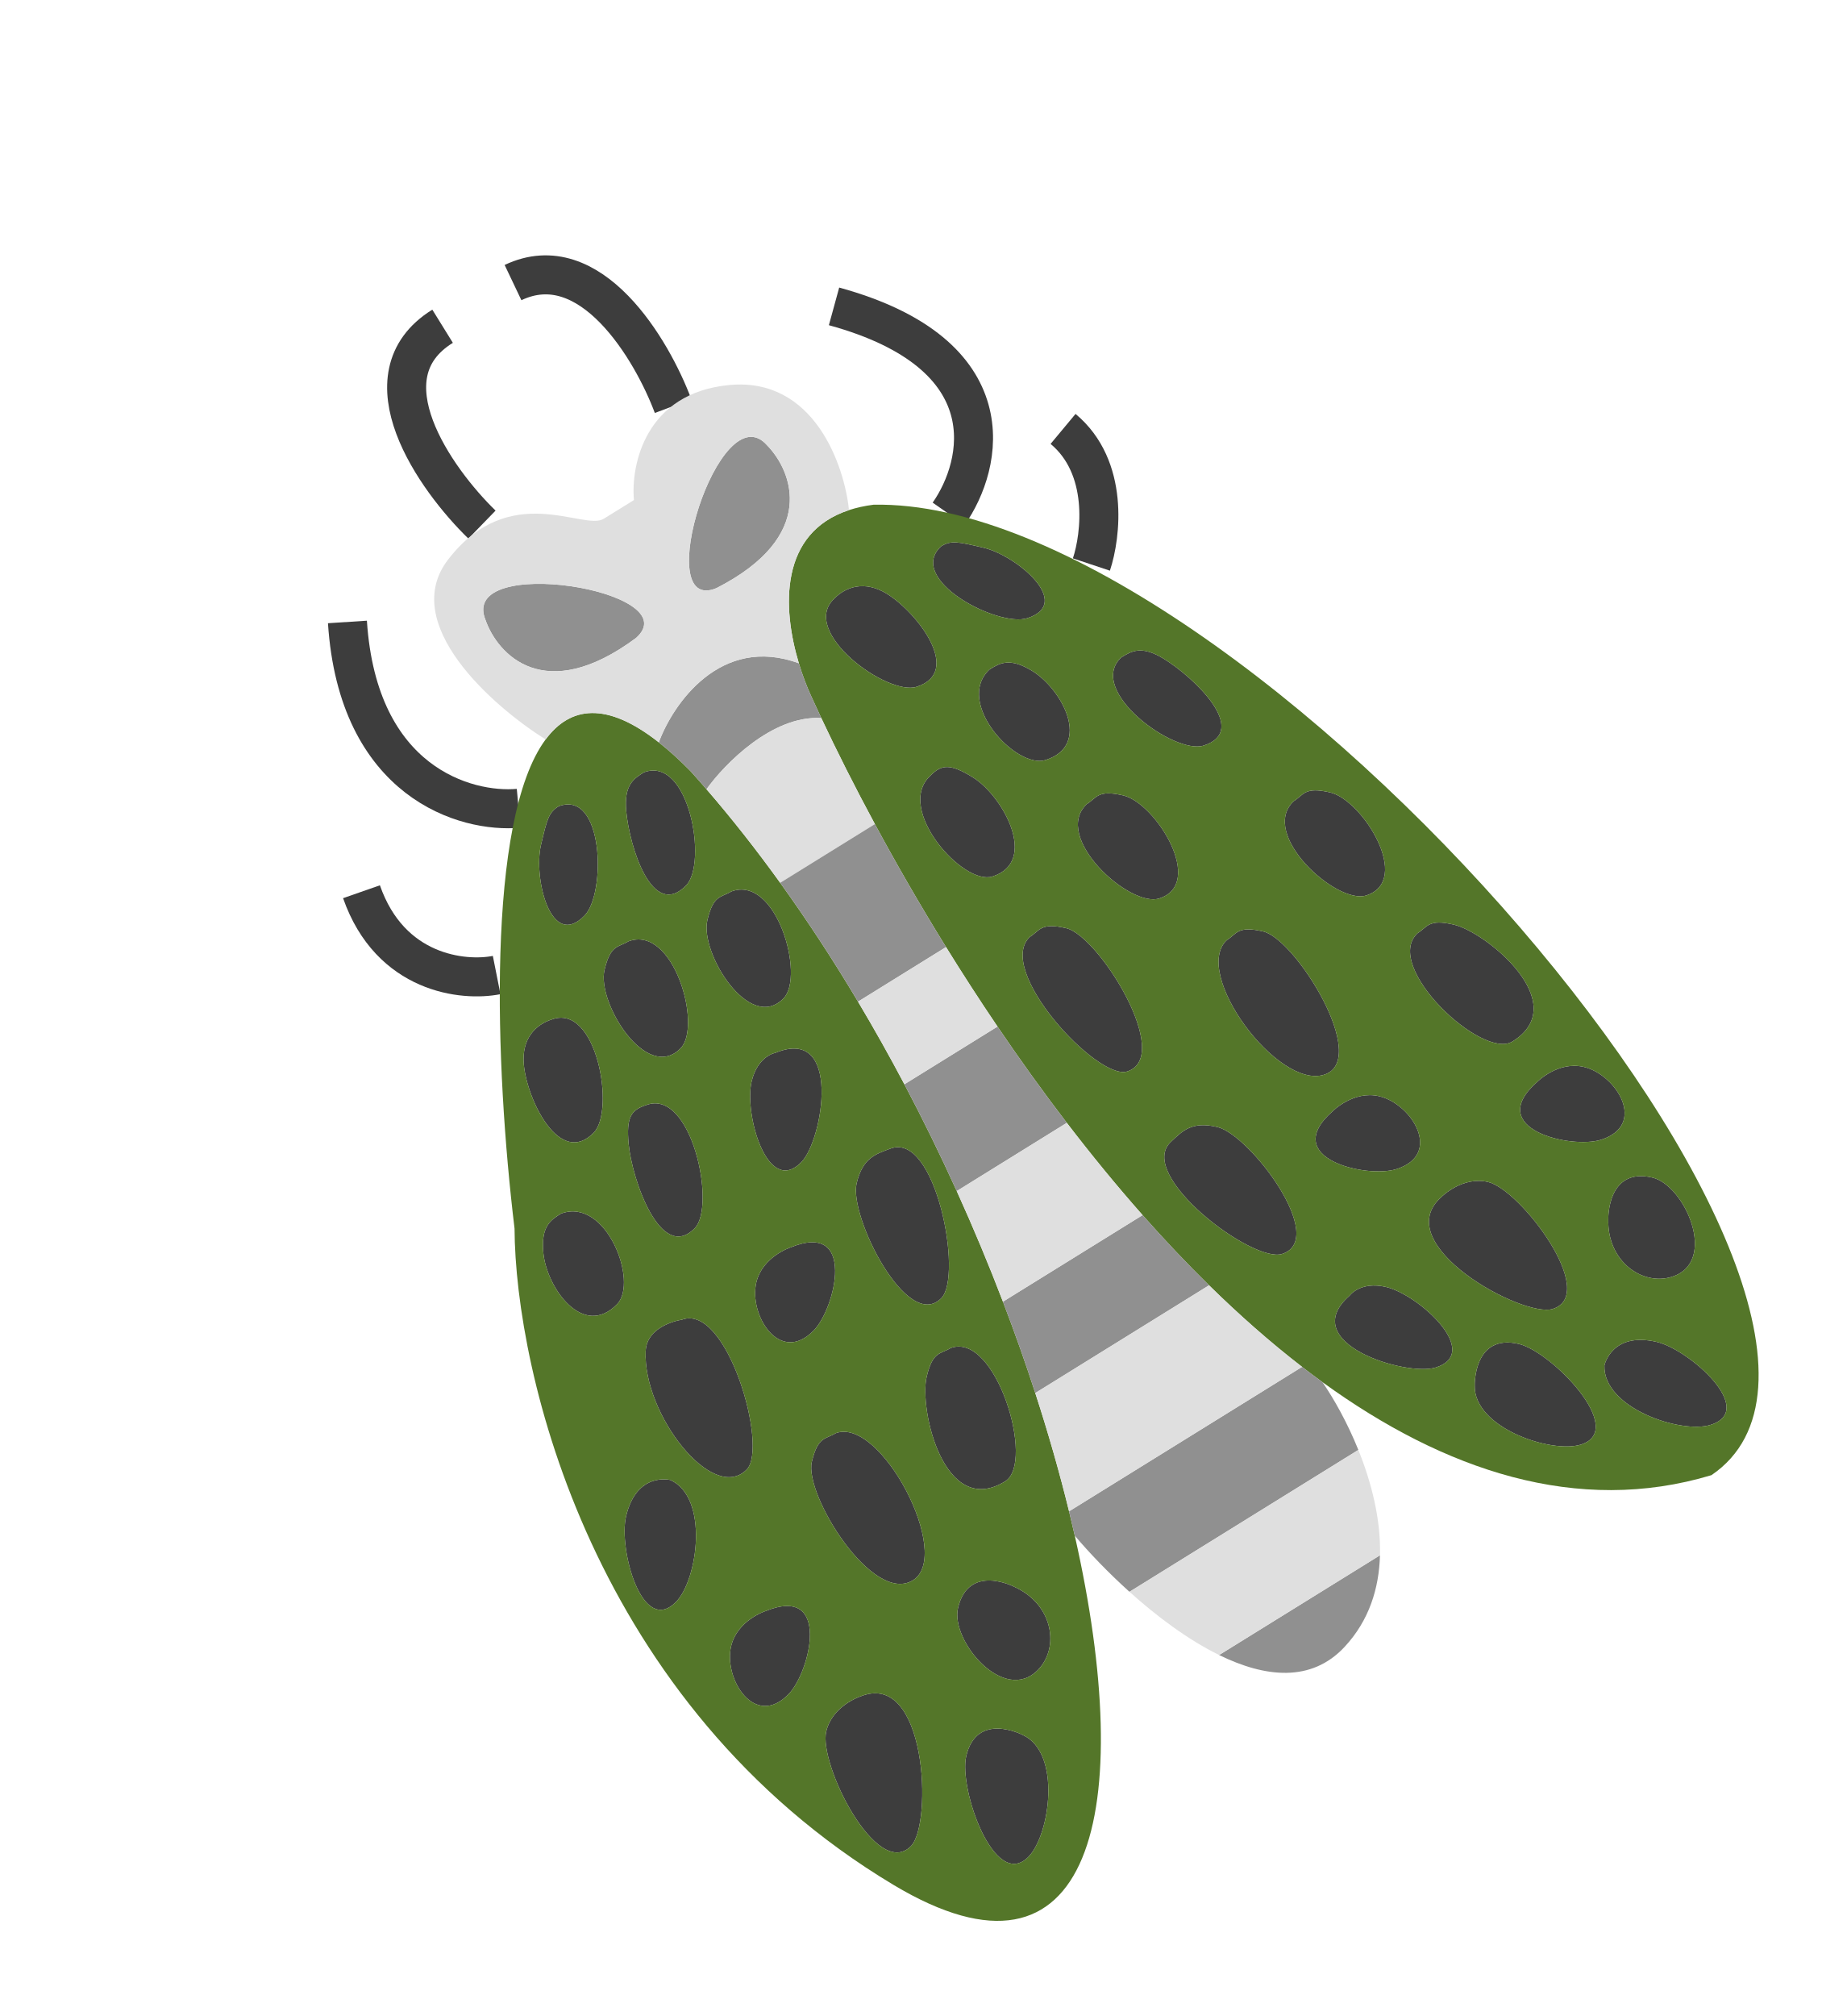
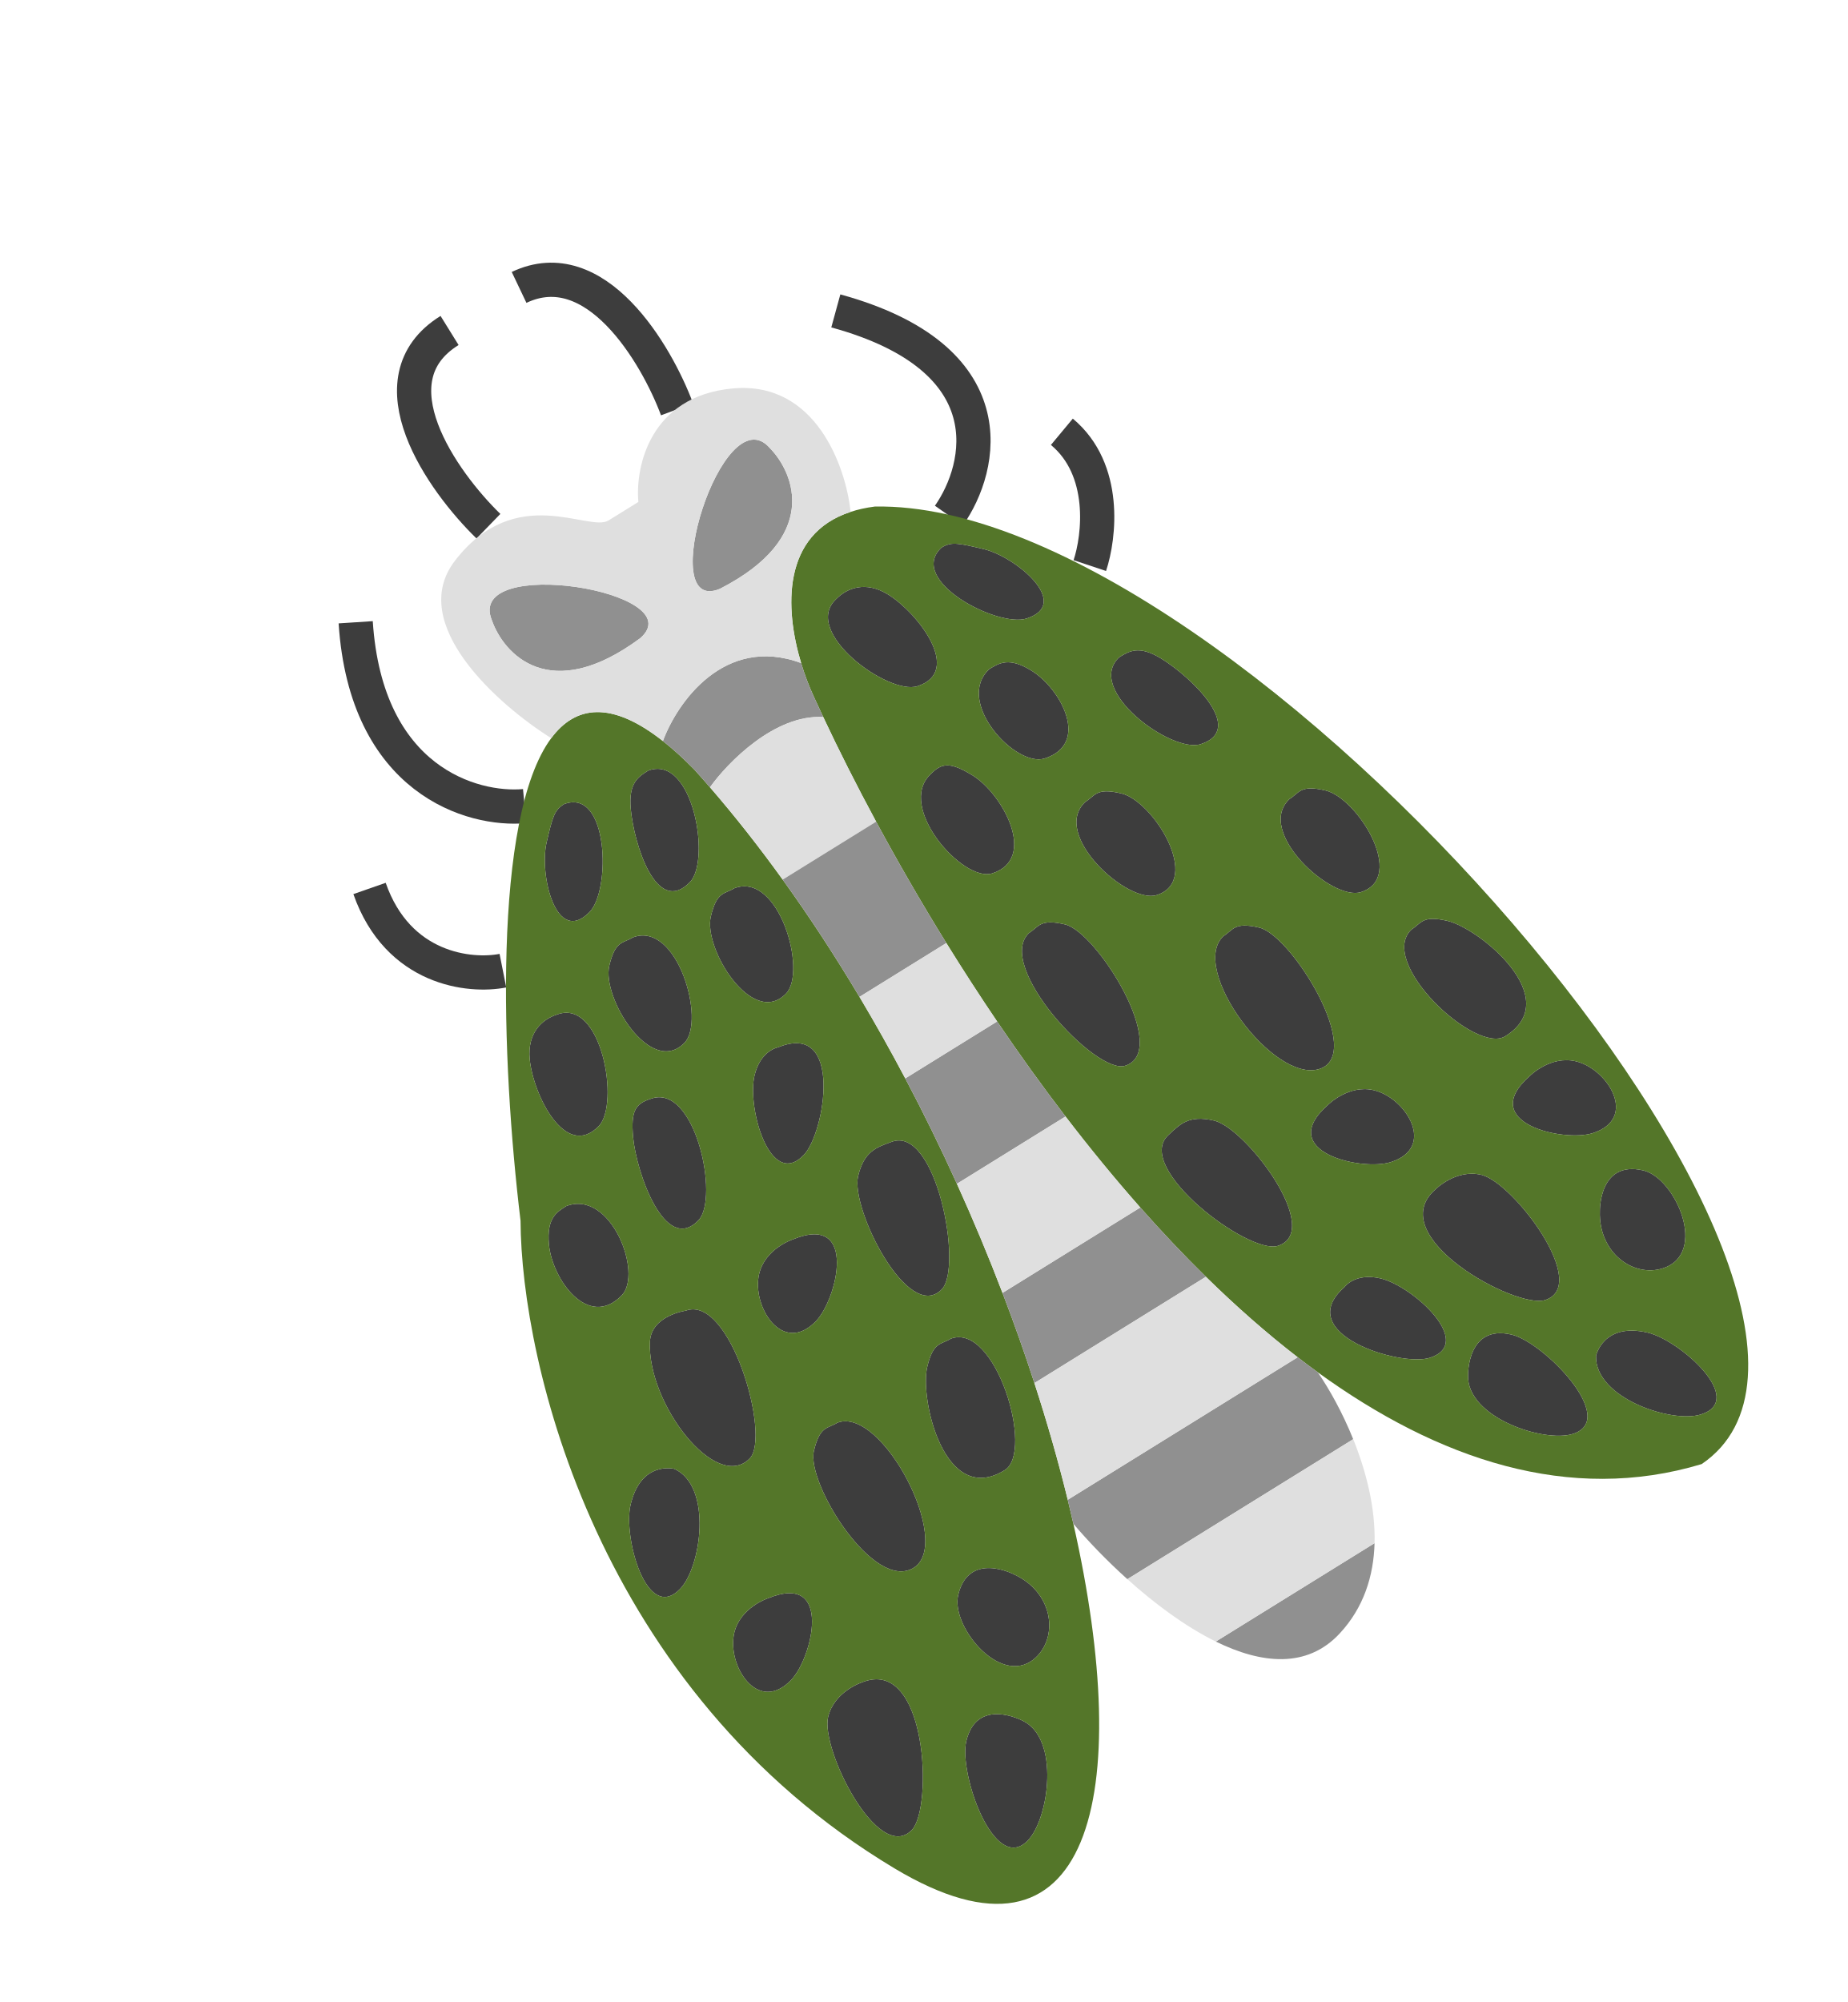
- <svg xmlns="http://www.w3.org/2000/svg" width="142" height="155" viewBox="0 0 142 155" fill="none">
-   <path d="M37.066 40.334C33.478 36.849 27.849 28.918 34.037 25.083" stroke="#3D3D3D" stroke-width="3" />
-   <path d="M51.764 31.226C50.141 26.879 45.406 18.894 39.453 21.727" stroke="#3D3D3D" stroke-width="3" />
-   <path d="M38.194 74.966C35.652 75.471 30.014 74.897 27.8 68.561" stroke="#3D3D3D" stroke-width="3" />
-   <path d="M39.88 62.145C35.828 62.515 27.522 60.169 26.719 47.819" stroke="#3D3D3D" stroke-width="3" />
-   <path d="M83.933 43.403C84.681 41.155 85.293 35.923 81.754 32.977" stroke="#3D3D3D" stroke-width="3" />
-   <path d="M72.955 39.505C75.606 35.721 77.554 27.233 64.141 23.556" stroke="#3D3D3D" stroke-width="3" />
-   <path d="M58.993 34.239C60.947 36.24 62.902 41.237 55.093 45.221C49.973 47.323 55.343 30.078 58.993 34.239Z" fill="#909090" />
-   <path d="M79.377 51.582C77.644 50.514 76.871 50.993 76.098 51.473C73.387 54.009 78.144 59.16 80.412 58.434C83.985 57.29 81.701 53.014 79.377 51.582Z" fill="#3D3D3D" />
-   <path d="M89.508 50.655C87.776 49.588 87.003 50.067 86.229 50.546C83.519 53.083 90.302 58.049 92.57 57.322C96.143 56.178 91.832 52.087 89.508 50.655Z" fill="#3D3D3D" />
-   <path d="M75.65 42.115C73.669 41.65 73.145 41.527 72.371 42.006C69.661 44.542 76.738 48.255 79.006 47.529C82.579 46.385 78.156 42.703 75.65 42.115Z" fill="#3D3D3D" />
-   <path d="M102.299 60.928C100.318 60.463 100.272 61.113 99.499 61.593C96.789 64.129 102.798 69.574 105.066 68.848C108.64 67.704 104.804 61.516 102.299 60.928Z" fill="#3D3D3D" />
-   <path d="M86.382 61.157C84.401 60.692 84.356 61.343 83.582 61.822C80.872 64.358 86.881 69.804 89.15 69.077C92.723 67.933 88.888 61.746 86.382 61.157Z" fill="#3D3D3D" />
-   <path d="M82.003 71.365C80.022 70.9 79.977 71.551 79.203 72.03C76.493 74.567 84.42 83.106 86.688 82.379C90.262 81.235 84.509 71.954 82.003 71.365Z" fill="#3D3D3D" />
-   <path d="M97.146 71.615C95.165 71.15 95.12 71.801 94.347 72.28C91.636 74.816 98.258 83.773 101.831 82.629C105.405 81.485 99.652 72.204 97.146 71.615Z" fill="#3D3D3D" />
-   <path d="M111.81 71.092C109.829 70.627 109.784 71.277 109.01 71.756C106.3 74.293 113.989 81.517 116.31 80.079C121.014 77.163 114.316 71.68 111.81 71.092Z" fill="#3D3D3D" />
-   <path d="M93.617 86.65C91.636 86.185 90.945 86.951 90.044 87.794C87.334 90.33 96.328 97.137 98.596 96.411C102.17 95.267 96.123 87.238 93.617 86.65Z" fill="#3D3D3D" />
-   <path d="M114.436 90.876C112.455 90.411 110.863 92.02 110.863 92.02C106.702 95.669 117.147 101.363 119.416 100.637C122.989 99.493 116.942 91.464 114.436 90.876Z" fill="#3D3D3D" />
-   <path d="M106.593 98.949C104.612 98.484 103.793 99.613 103.793 99.613C99.632 103.263 108.16 105.863 110.428 105.136C114.001 103.992 109.099 99.537 106.593 98.949Z" fill="#3D3D3D" />
-   <path d="M106.069 84.285C104.088 83.82 102.496 85.429 102.496 85.429C98.335 89.079 105.13 90.611 107.399 89.885C110.972 88.74 108.575 84.873 106.069 84.285Z" fill="#3D3D3D" />
-   <path d="M121.8 82.029C119.819 81.564 118.227 83.173 118.227 83.173C114.066 86.823 120.861 88.355 123.13 87.629C126.703 86.485 124.306 82.617 121.8 82.029Z" fill="#3D3D3D" />
-   <path d="M127.074 90.537C123.601 89.722 123.686 93.708 123.686 93.708C123.577 96.987 126.32 98.889 128.588 98.163C132.162 97.019 129.579 91.126 127.074 90.537Z" fill="#3D3D3D" />
-   <path d="M116.801 103.328C113.328 102.512 113.413 106.498 113.413 106.498C113.304 109.777 119.326 111.789 121.595 111.062C125.168 109.918 119.307 103.916 116.801 103.328Z" fill="#3D3D3D" />
-   <path d="M127.412 103.175C123.939 102.359 123.386 104.983 123.386 104.983C123.277 108.262 129.299 110.273 131.567 109.547C135.141 108.403 129.918 103.763 127.412 103.175Z" fill="#3D3D3D" />
-   <path d="M41.782 96.294C41.596 94.268 42.37 93.789 43.143 93.309C46.621 92.01 49.117 98.562 47.458 100.27C44.843 102.961 42.03 99.013 41.782 96.294Z" fill="#3D3D3D" />
-   <path d="M48.16 62.365C47.974 60.339 48.748 59.859 49.521 59.38C52.999 58.081 54.428 66.365 52.768 68.073C50.154 70.764 48.408 65.084 48.16 62.365Z" fill="#3D3D3D" />
-   <path d="M41.602 64.975C42.067 62.995 42.19 62.47 42.964 61.99C46.441 60.692 46.617 68.681 44.958 70.39C42.343 73.081 41.014 67.481 41.602 64.975Z" fill="#3D3D3D" />
-   <path d="M54.399 70.753C54.864 68.772 55.467 69.021 56.24 68.541C59.718 67.243 61.92 75.047 60.261 76.756C57.646 79.447 53.811 73.259 54.399 70.753Z" fill="#3D3D3D" />
-   <path d="M46.487 74.586C46.952 72.605 47.555 72.854 48.328 72.375C51.806 71.076 54.008 78.88 52.349 80.589C49.734 83.28 45.899 77.092 46.487 74.586Z" fill="#3D3D3D" />
-   <path d="M49.655 103.878C49.752 101.846 52.441 101.464 52.441 101.464C55.918 100.166 59.093 111.266 57.434 112.975C54.819 115.666 49.423 108.687 49.655 103.878Z" fill="#3D3D3D" />
-   <path d="M62.431 112.402C62.896 110.421 63.499 110.669 64.272 110.19C67.75 108.891 73.304 119.58 70.21 121.498C67.116 123.416 61.843 114.907 62.431 112.402Z" fill="#3D3D3D" />
-   <path d="M71.264 105.857C71.729 103.876 72.331 104.125 73.105 103.645C76.582 102.347 79.631 112.448 77.311 113.886C72.606 116.802 70.676 108.363 71.264 105.857Z" fill="#3D3D3D" />
-   <path d="M65.875 90.997C66.34 89.016 67.334 88.737 68.49 88.306C71.967 87.007 74.061 98.091 72.401 99.799C69.787 102.49 65.287 93.502 65.875 90.997Z" fill="#3D3D3D" />
-   <path d="M63.539 133.127C64.004 131.146 66.154 130.436 66.154 130.436C71.274 128.333 71.725 140.221 70.065 141.929C67.451 144.62 62.951 135.632 63.539 133.127Z" fill="#3D3D3D" />
-   <path d="M57.802 83.153C58.267 81.172 59.643 80.942 59.643 80.942C64.763 78.839 63.297 87.633 61.637 89.341C59.023 92.032 57.214 85.659 57.802 83.153Z" fill="#3D3D3D" />
-   <path d="M58.163 98.605C58.628 96.624 60.777 95.914 60.777 95.914C65.898 93.811 64.246 100.579 62.586 102.287C59.972 104.978 57.575 101.111 58.163 98.605Z" fill="#3D3D3D" />
-   <path d="M56.226 126.57C56.691 124.589 58.84 123.879 58.84 123.879C63.961 121.776 62.309 128.544 60.649 130.252C58.035 132.943 55.638 129.076 56.226 126.57Z" fill="#3D3D3D" />
-   <path d="M73.674 123.633C74.489 120.16 78.021 122.01 78.021 122.01C81.006 123.372 81.49 126.675 79.83 128.383C77.215 131.074 73.086 126.139 73.674 123.633Z" fill="#3D3D3D" />
-   <path d="M74.307 135.018C75.122 131.545 78.654 133.394 78.654 133.394C81.639 134.756 80.761 141.044 79.101 142.752C76.487 145.443 73.719 137.523 74.307 135.018Z" fill="#3D3D3D" />
-   <path d="M48.145 116.591C48.96 113.118 51.555 113.79 51.555 113.79C54.54 115.151 53.662 121.439 52.002 123.148C49.388 125.839 47.556 119.097 48.145 116.591Z" fill="#3D3D3D" />
-   <path d="M71.533 59.655C72.405 58.758 73.08 58.696 74.812 59.764C77.136 61.196 79.9 66.245 76.327 67.389C74.059 68.116 68.823 62.191 71.533 59.655Z" fill="#3D3D3D" />
-   <path d="M64.157 46.026C65.029 45.129 66.478 44.588 68.21 45.656C70.534 47.088 74.071 51.658 70.498 52.802C68.23 53.529 61.447 48.563 64.157 46.026Z" fill="#3D3D3D" />
-   <path d="M42.42 78.386C41.229 78.768 40.099 79.824 40.285 81.851C40.533 84.569 43.052 89.771 45.667 87.08C47.326 85.371 45.897 77.088 42.42 78.386Z" fill="#3D3D3D" />
-   <path d="M49.706 84.96C48.514 85.341 48.159 85.918 48.344 87.945C48.593 90.663 50.817 97.118 53.432 94.427C55.092 92.718 53.183 83.661 49.706 84.96Z" fill="#3D3D3D" />
-   <path d="M37.336 47.662C38.258 50.302 41.864 54.276 48.905 49.056C53.067 45.406 35.233 42.542 37.336 47.662Z" fill="#909090" />
-   <path fill-rule="evenodd" clip-rule="evenodd" d="M39.57 94.453C39.625 105.482 45.529 131.014 68.704 144.914C84.032 154.108 87.433 139.22 82.655 118.07C82.515 117.452 82.368 116.828 82.215 116.199C81.496 113.259 80.627 110.212 79.617 107.103C78.865 104.79 78.035 102.443 77.13 100.08C76.05 97.257 74.863 94.411 73.577 91.576C72.327 88.82 70.983 86.073 69.552 83.365C68.416 81.218 67.226 79.095 65.984 77.012C64.105 73.859 62.106 70.797 59.999 67.874C58.188 65.362 56.297 62.953 54.332 60.681C53.928 60.213 53.521 59.752 53.111 59.296C52.25 58.42 51.435 57.684 50.665 57.077C46.653 53.917 43.857 54.295 41.961 56.853C37.375 63.042 38.066 81.996 39.57 94.453ZM40.285 81.851C40.099 79.824 41.229 78.768 42.42 78.386C45.897 77.088 47.326 85.371 45.667 87.08C43.052 89.771 40.533 84.569 40.285 81.851ZM48.344 87.945C48.159 85.918 48.514 85.341 49.706 84.96C53.183 83.661 55.092 92.718 53.432 94.427C50.817 97.118 48.593 90.663 48.344 87.945ZM41.782 96.294C41.596 94.268 42.37 93.789 43.143 93.309C46.621 92.01 49.117 98.562 47.458 100.27C44.843 102.961 42.03 99.013 41.782 96.294ZM48.16 62.365C47.974 60.339 48.748 59.859 49.521 59.38C52.999 58.081 54.428 66.365 52.768 68.073C50.154 70.764 48.408 65.084 48.16 62.365ZM41.602 64.975C42.067 62.995 42.19 62.47 42.964 61.99C46.441 60.692 46.617 68.681 44.958 70.39C42.343 73.081 41.014 67.481 41.602 64.975ZM54.399 70.753C54.864 68.772 55.467 69.021 56.24 68.541C59.718 67.243 61.92 75.047 60.261 76.756C57.646 79.447 53.811 73.259 54.399 70.753ZM46.487 74.586C46.952 72.605 47.555 72.854 48.328 72.375C51.806 71.076 54.008 78.88 52.349 80.589C49.734 83.28 45.899 77.092 46.487 74.586ZM49.655 103.878C49.752 101.846 52.441 101.464 52.441 101.464C55.918 100.166 59.093 111.266 57.434 112.975C54.819 115.666 49.423 108.687 49.655 103.878ZM62.431 112.402C62.896 110.421 63.499 110.669 64.272 110.19C67.75 108.891 73.304 119.58 70.21 121.498C67.116 123.416 61.843 114.907 62.431 112.402ZM71.264 105.857C71.729 103.876 72.331 104.125 73.105 103.645C76.582 102.347 79.631 112.448 77.311 113.886C72.606 116.802 70.676 108.363 71.264 105.857ZM65.875 90.997C66.34 89.016 67.334 88.737 68.49 88.306C71.967 87.007 74.061 98.091 72.401 99.799C69.787 102.49 65.287 93.502 65.875 90.997ZM63.539 133.127C64.004 131.146 66.154 130.436 66.154 130.436C71.274 128.333 71.725 140.221 70.065 141.929C67.451 144.62 62.951 135.632 63.539 133.127ZM57.802 83.153C58.267 81.172 59.643 80.942 59.643 80.942C64.763 78.839 63.297 87.633 61.637 89.341C59.023 92.032 57.214 85.659 57.802 83.153ZM58.163 98.605C58.628 96.624 60.777 95.914 60.777 95.914C65.898 93.811 64.246 100.579 62.586 102.287C59.972 104.978 57.575 101.111 58.163 98.605ZM56.226 126.57C56.691 124.589 58.84 123.879 58.84 123.879C63.961 121.776 62.309 128.544 60.649 130.252C58.035 132.943 55.638 129.076 56.226 126.57ZM73.674 123.633C74.489 120.16 78.021 122.01 78.021 122.01C81.006 123.372 81.49 126.675 79.83 128.383C77.215 131.074 73.086 126.139 73.674 123.633ZM74.307 135.018C75.122 131.545 78.654 133.394 78.654 133.394C81.639 134.756 80.761 141.044 79.101 142.752C76.487 145.443 73.719 137.523 74.307 135.018ZM48.145 116.591C48.96 113.118 51.555 113.79 51.555 113.79C54.54 115.151 53.662 121.439 52.002 123.148C49.388 125.839 47.556 119.097 48.145 116.591Z" fill="#547629" />
-   <path fill-rule="evenodd" clip-rule="evenodd" d="M131.619 113.417C149.703 101.138 95.729 38.237 67.176 38.805C66.482 38.894 65.856 39.035 65.291 39.219C59.934 40.972 60.149 46.726 61.436 50.998C61.719 51.938 62.054 52.806 62.393 53.544C62.64 54.087 62.896 54.642 63.162 55.208C64.354 57.744 65.734 60.488 67.283 63.36C68.924 66.402 70.756 69.587 72.754 72.815C74.01 74.843 75.331 76.888 76.713 78.927C78.402 81.42 80.182 83.902 82.042 86.329C83.908 88.764 85.854 91.144 87.87 93.424C89.528 95.298 91.234 97.106 92.981 98.82C95.297 101.093 97.686 103.203 100.135 105.092C100.655 105.493 101.177 105.884 101.702 106.265C111.099 113.076 121.316 116.521 131.619 113.417ZM68.21 45.656C66.478 44.588 65.029 45.129 64.157 46.026C61.447 48.563 68.23 53.529 70.498 52.802C74.071 51.658 70.534 47.088 68.21 45.656ZM74.812 59.764C73.08 58.696 72.405 58.758 71.533 59.655C68.823 62.191 74.059 68.116 76.327 67.389C79.9 66.245 77.136 61.196 74.812 59.764ZM79.377 51.582C77.644 50.514 76.871 50.993 76.098 51.473C73.387 54.009 78.144 59.16 80.412 58.434C83.985 57.29 81.701 53.014 79.377 51.582ZM89.508 50.655C87.776 49.588 87.003 50.067 86.229 50.546C83.519 53.083 90.302 58.049 92.57 57.322C96.143 56.178 91.832 52.087 89.508 50.655ZM75.65 42.115C73.669 41.65 73.145 41.527 72.371 42.006C69.661 44.542 76.738 48.255 79.006 47.529C82.579 46.385 78.156 42.703 75.65 42.115ZM102.299 60.928C100.318 60.463 100.272 61.113 99.499 61.593C96.789 64.129 102.798 69.574 105.066 68.848C108.64 67.704 104.804 61.516 102.299 60.928ZM86.382 61.157C84.401 60.692 84.356 61.343 83.582 61.822C80.872 64.358 86.881 69.804 89.15 69.077C92.723 67.933 88.888 61.746 86.382 61.157ZM82.003 71.365C80.022 70.9 79.977 71.551 79.203 72.03C76.493 74.567 84.42 83.106 86.688 82.379C90.262 81.235 84.509 71.954 82.003 71.365ZM97.146 71.615C95.165 71.15 95.12 71.801 94.347 72.28C91.636 74.816 98.258 83.773 101.831 82.629C105.405 81.485 99.652 72.204 97.146 71.615ZM111.81 71.092C109.829 70.627 109.784 71.277 109.01 71.756C106.3 74.293 113.989 81.517 116.31 80.079C121.014 77.163 114.316 71.68 111.81 71.092ZM93.617 86.65C91.636 86.185 90.945 86.951 90.044 87.794C87.334 90.33 96.328 97.137 98.596 96.411C102.17 95.267 96.123 87.238 93.617 86.65ZM114.436 90.876C112.455 90.411 110.863 92.02 110.863 92.02C106.702 95.669 117.147 101.363 119.416 100.637C122.989 99.493 116.942 91.464 114.436 90.876ZM106.593 98.949C104.612 98.484 103.793 99.613 103.793 99.613C99.632 103.263 108.16 105.863 110.428 105.136C114.001 103.992 109.099 99.537 106.593 98.949ZM106.069 84.285C104.088 83.82 102.496 85.429 102.496 85.429C98.335 89.079 105.13 90.611 107.399 89.885C110.972 88.74 108.575 84.873 106.069 84.285ZM121.8 82.029C119.819 81.564 118.227 83.173 118.227 83.173C114.066 86.823 120.861 88.355 123.13 87.629C126.703 86.485 124.306 82.617 121.8 82.029ZM127.074 90.537C123.601 89.722 123.686 93.708 123.686 93.708C123.577 96.987 126.32 98.889 128.588 98.163C132.162 97.019 129.579 91.126 127.074 90.537ZM116.801 103.328C113.328 102.512 113.413 106.498 113.413 106.498C113.304 109.777 119.326 111.789 121.595 111.062C125.168 109.918 119.307 103.916 116.801 103.328ZM127.412 103.175C123.939 102.359 123.386 104.983 123.386 104.983C123.277 108.262 129.299 110.273 131.567 109.547C135.141 108.403 129.918 103.763 127.412 103.175Z" fill="#547629" />
-   <path d="M50.665 57.077C51.435 57.684 52.25 58.42 53.111 59.296C53.521 59.752 53.928 60.213 54.332 60.681C55.703 58.76 59.389 54.977 63.162 55.208C62.896 54.642 62.64 54.087 62.393 53.544C62.054 52.806 61.719 51.938 61.436 50.998C55.423 48.785 51.75 54.129 50.665 57.077Z" fill="#909090" />
-   <path d="M63.162 55.208C59.389 54.977 55.703 58.76 54.332 60.681C56.297 62.953 58.188 65.362 59.999 67.874L67.283 63.36C65.734 60.488 64.354 57.744 63.162 55.208Z" fill="#DFDFDF" />
-   <path d="M67.283 63.36L59.999 67.874C62.106 70.797 64.105 73.859 65.984 77.012L72.754 72.815C70.756 69.587 68.924 66.402 67.283 63.36Z" fill="#909090" />
-   <path d="M76.713 78.927L69.552 83.365C70.983 86.073 72.327 88.82 73.577 91.576L82.042 86.329C80.182 83.902 78.402 81.42 76.713 78.927Z" fill="#909090" />
-   <path d="M87.87 93.424L77.13 100.08C78.035 102.443 78.865 104.79 79.617 107.103L92.981 98.82C91.234 97.106 89.528 95.298 87.87 93.424Z" fill="#909090" />
-   <path d="M82.215 116.199C82.368 116.828 82.515 117.452 82.655 118.07C83.758 119.373 85.212 120.902 86.861 122.385L104.463 111.476C103.62 109.387 102.591 107.559 101.702 106.265C101.177 105.884 100.655 105.493 100.135 105.092L82.215 116.199Z" fill="#909090" />
-   <path d="M93.755 127.246C97.3 128.985 100.849 129.367 103.403 126.622C105.291 124.594 106.055 122.126 106.126 119.579L93.755 127.246Z" fill="#909090" />
-   <path d="M72.754 72.815L65.984 77.012C67.226 79.095 68.416 81.218 69.552 83.365L76.713 78.927C75.331 76.888 74.01 74.843 72.754 72.815Z" fill="#DFDFDF" />
-   <path d="M82.042 86.329L73.577 91.576C74.863 94.411 76.05 97.257 77.13 100.08L87.87 93.424C85.854 91.144 83.908 88.764 82.042 86.329Z" fill="#DFDFDF" />
-   <path d="M92.981 98.82L79.617 107.103C80.627 110.212 81.496 113.259 82.215 116.199L100.135 105.092C97.686 103.203 95.297 101.093 92.981 98.82Z" fill="#DFDFDF" />
-   <path d="M104.463 111.476L86.861 122.385C88.949 124.262 91.351 126.067 93.755 127.246L106.126 119.579C106.203 116.817 105.465 113.962 104.463 111.476Z" fill="#DFDFDF" />
-   <path fill-rule="evenodd" clip-rule="evenodd" d="M50.665 57.077C51.75 54.129 55.423 48.785 61.436 50.998C60.149 46.726 59.934 40.972 65.291 39.219C64.935 35.766 62.601 29.006 56.118 29.6C49.634 30.194 48.506 35.745 48.753 38.446C48.495 38.606 47.671 39.118 46.433 39.885C44.886 40.844 39.21 36.867 34.461 43.023C30.661 47.947 37.878 54.295 41.961 56.853C43.857 54.295 46.653 53.917 50.665 57.077ZM37.336 47.662C38.258 50.302 41.864 54.276 48.905 49.056C53.067 45.406 35.233 42.542 37.336 47.662ZM58.993 34.239C60.947 36.24 62.902 41.237 55.093 45.221C49.973 47.323 55.343 30.078 58.993 34.239Z" fill="#DFDFDF" />
+ <svg xmlns="http://www.w3.org/2000/svg" width="108" height="117" viewBox="0 0 108 117" fill="none">
+   <path d="M28.549 30.752C25.858 28.138 21.637 22.19 26.277 19.314" stroke="#3D3D3D" stroke-width="2" />
+   <path d="M39.573 23.921C38.355 20.661 34.804 14.672 30.34 16.797" stroke="#3D3D3D" stroke-width="2" />
+   <path d="M29.394 56.727C27.488 57.105 23.26 56.675 21.599 51.923" stroke="#3D3D3D" stroke-width="2" />
+   <path d="M30.661 47.11C27.621 47.388 21.392 45.628 20.79 36.366" stroke="#3D3D3D" stroke-width="2" />
+   <path d="M63.699 33.053C64.26 31.367 64.719 27.443 62.065 25.234" stroke="#3D3D3D" stroke-width="2" />
+   <path d="M55.464 30.131C57.452 27.293 58.913 20.928 48.853 18.17" stroke="#3D3D3D" stroke-width="2" />
+   <path d="M44.992 26.18C46.458 27.68 47.924 31.428 42.067 34.416C38.227 35.993 42.255 23.059 44.992 26.18Z" fill="#909090" />
+   <path d="M60.28 39.187C58.981 38.386 58.401 38.746 57.821 39.105C55.788 41.007 59.355 44.871 61.057 44.326C63.736 43.468 62.023 40.261 60.28 39.187Z" fill="#3D3D3D" />
+   <path d="M67.879 38.492C66.58 37.691 66 38.051 65.419 38.41C63.387 40.312 68.474 44.037 70.175 43.492C72.855 42.634 69.622 39.566 67.879 38.492Z" fill="#3D3D3D" />
+   <path d="M57.485 32.087C56 31.738 55.606 31.645 55.026 32.005C52.993 33.907 58.301 36.692 60.002 36.147C62.682 35.289 59.365 32.528 57.485 32.087Z" fill="#3D3D3D" />
+   <path d="M77.472 46.196C75.986 45.848 75.952 46.335 75.372 46.695C73.339 48.597 77.846 52.681 79.547 52.136C82.227 51.278 79.351 46.638 77.472 46.196Z" fill="#3D3D3D" />
+   <path d="M65.534 46.368C64.049 46.02 64.014 46.508 63.434 46.867C61.402 48.769 65.909 52.853 67.61 52.309C70.29 51.45 67.413 46.81 65.534 46.368Z" fill="#3D3D3D" />
+   <path d="M62.25 54.025C60.764 53.676 60.73 54.164 60.15 54.523C58.117 56.425 64.062 62.83 65.764 62.285C68.444 61.427 64.129 54.466 62.25 54.025Z" fill="#3D3D3D" />
+   <path d="M73.607 54.212C72.122 53.863 72.088 54.351 71.507 54.711C69.475 56.613 74.441 63.331 77.121 62.472C79.801 61.614 75.487 54.653 73.607 54.212Z" fill="#3D3D3D" />
+   <path d="M84.605 53.819C83.119 53.471 83.085 53.958 82.505 54.318C80.472 56.22 86.24 61.639 87.98 60.56C91.508 58.373 86.484 54.26 84.605 53.819Z" fill="#3D3D3D" />
+   <path d="M70.96 65.488C69.475 65.139 68.956 65.714 68.281 66.346C66.248 68.248 72.993 73.353 74.695 72.808C77.375 71.95 72.84 65.929 70.96 65.488Z" fill="#3D3D3D" />
+   <path d="M86.575 68.657C85.089 68.308 83.895 69.515 83.895 69.515C80.774 72.253 88.608 76.523 90.309 75.978C92.989 75.12 88.454 69.098 86.575 68.657Z" fill="#3D3D3D" />
+   <path d="M80.692 74.712C79.207 74.363 78.592 75.21 78.592 75.21C75.471 77.948 81.867 79.897 83.569 79.353C86.249 78.495 82.572 75.153 80.692 74.712Z" fill="#3D3D3D" />
+   <path d="M80.299 63.714C78.814 63.365 77.62 64.572 77.62 64.572C74.499 67.31 79.595 68.459 81.296 67.914C83.977 67.056 82.179 64.155 80.299 63.714Z" fill="#3D3D3D" />
+   <path d="M92.098 62.022C90.612 61.674 89.418 62.88 89.418 62.88C86.297 65.618 91.394 66.767 93.095 66.222C95.775 65.364 93.977 62.464 92.098 62.022Z" fill="#3D3D3D" />
+   <path d="M96.053 68.403C93.448 67.792 93.512 70.781 93.512 70.781C93.43 73.241 95.487 74.668 97.189 74.123C99.869 73.265 97.932 68.845 96.053 68.403Z" fill="#3D3D3D" />
+   <path d="M88.348 77.996C85.743 77.385 85.807 80.374 85.807 80.374C85.726 82.833 90.242 84.342 91.944 83.797C94.624 82.939 90.228 78.437 88.348 77.996Z" fill="#3D3D3D" />
+   <path d="M96.307 77.881C93.702 77.27 93.287 79.237 93.287 79.237C93.205 81.697 97.722 83.206 99.423 82.661C102.103 81.803 98.186 78.323 96.307 77.881Z" fill="#3D3D3D" />
+   <path d="M32.084 72.721C31.945 71.201 32.525 70.842 33.105 70.482C35.713 69.508 37.586 74.422 36.341 75.703C34.38 77.722 32.27 74.76 32.084 72.721Z" fill="#3D3D3D" />
+   <path d="M36.867 47.274C36.728 45.755 37.308 45.395 37.889 45.035C40.497 44.061 41.569 50.274 40.324 51.556C38.363 53.574 37.054 49.313 36.867 47.274Z" fill="#3D3D3D" />
+   <path d="M31.949 49.232C32.298 47.746 32.39 47.353 32.97 46.993C35.578 46.019 35.711 52.011 34.466 53.293C32.505 55.311 31.508 51.111 31.949 49.232Z" fill="#3D3D3D" />
+   <path d="M41.547 53.565C41.896 52.08 42.348 52.266 42.928 51.907C45.536 50.932 47.188 56.786 45.943 58.067C43.982 60.085 41.106 55.445 41.547 53.565Z" fill="#3D3D3D" />
+   <path d="M35.613 56.44C35.962 54.955 36.414 55.141 36.994 54.782C39.602 53.807 41.254 59.661 40.009 60.942C38.048 62.96 35.172 58.319 35.613 56.44Z" fill="#3D3D3D" />
+   <path d="M37.989 78.409C38.062 76.885 40.078 76.599 40.078 76.599C42.686 75.625 45.068 83.95 43.823 85.232C41.862 87.25 37.815 82.016 37.989 78.409Z" fill="#3D3D3D" />
+   <path d="M47.571 84.802C47.92 83.316 48.372 83.503 48.952 83.143C51.56 82.169 55.726 90.186 53.405 91.624C51.085 93.062 47.13 86.681 47.571 84.802Z" fill="#3D3D3D" />
+   <path d="M54.195 79.893C54.544 78.407 54.996 78.594 55.576 78.234C58.184 77.26 60.471 84.836 58.73 85.915C55.202 88.102 53.754 81.772 54.195 79.893Z" fill="#3D3D3D" />
+   <path d="M50.154 68.748C50.503 67.262 51.248 67.053 52.115 66.73C54.723 65.756 56.293 74.068 55.048 75.35C53.088 77.368 49.713 70.627 50.154 68.748Z" fill="#3D3D3D" />
+   <path d="M48.402 100.346C48.751 98.86 50.363 98.327 50.363 98.327C54.203 96.75 54.541 105.666 53.297 106.947C51.336 108.966 47.961 102.225 48.402 100.346Z" fill="#3D3D3D" />
+   <path d="M44.099 62.865C44.448 61.38 45.48 61.207 45.48 61.207C49.32 59.63 48.22 66.225 46.975 67.506C45.015 69.525 43.658 64.745 44.099 62.865Z" fill="#3D3D3D" />
+   <path d="M44.37 74.454C44.718 72.969 46.331 72.436 46.331 72.436C50.171 70.859 48.932 75.935 47.687 77.216C45.726 79.234 43.929 76.334 44.37 74.454Z" fill="#3D3D3D" />
+   <path d="M42.917 95.428C43.266 93.942 44.878 93.41 44.878 93.41C48.718 91.833 47.479 96.909 46.234 98.19C44.274 100.208 42.476 97.308 42.917 95.428Z" fill="#3D3D3D" />
+   <path d="M56.003 93.226C56.615 90.621 59.263 92.008 59.263 92.008C61.502 93.029 61.865 95.507 60.62 96.788C58.659 98.806 55.562 95.105 56.003 93.226Z" fill="#3D3D3D" />
+   <path d="M56.478 101.764C57.089 99.159 59.738 100.546 59.738 100.546C61.977 101.567 61.318 106.283 60.073 107.565C58.112 109.583 56.037 103.643 56.478 101.764Z" fill="#3D3D3D" />
+   <path d="M36.856 87.944C37.467 85.339 39.414 85.843 39.414 85.843C41.653 86.864 40.994 91.58 39.749 92.861C37.789 94.879 36.415 89.823 36.856 87.944Z" fill="#3D3D3D" />
+   <path d="M54.398 45.242C55.051 44.569 55.558 44.522 56.857 45.323C58.6 46.397 60.673 50.184 57.993 51.042C56.291 51.587 52.365 47.144 54.398 45.242Z" fill="#3D3D3D" />
+   <path d="M48.865 35.02C49.519 34.347 50.606 33.942 51.905 34.742C53.648 35.816 56.301 39.244 53.621 40.102C51.92 40.647 46.833 36.922 48.865 35.02Z" fill="#3D3D3D" />
+   <path d="M32.562 59.29C31.669 59.576 30.822 60.369 30.961 61.889C31.148 63.928 33.037 67.829 34.998 65.81C36.242 64.529 35.17 58.316 32.562 59.29Z" fill="#3D3D3D" />
+   <path d="M38.027 64.22C37.133 64.506 36.867 64.939 37.005 66.459C37.192 68.498 38.861 73.339 40.821 71.32C42.066 70.039 40.635 63.246 38.027 64.22Z" fill="#3D3D3D" />
+   <path d="M28.749 36.247C29.441 38.227 32.145 41.208 37.427 37.292C40.548 34.555 27.172 32.407 28.749 36.247Z" fill="#909090" />
+   <path fill-rule="evenodd" clip-rule="evenodd" d="M30.425 71.341C30.466 79.612 34.894 98.761 52.275 109.186C63.772 116.082 66.323 104.915 62.739 89.053C62.634 88.589 62.524 88.121 62.409 87.65C61.87 85.445 61.218 83.16 60.46 80.828C59.896 79.093 59.274 77.332 58.595 75.56C57.785 73.443 56.895 71.309 55.931 69.183C54.993 67.115 53.985 65.055 52.911 63.024C52.06 61.414 51.167 59.822 50.236 58.259C48.826 55.895 47.327 53.598 45.747 51.406C44.389 49.522 42.97 47.715 41.497 46.011C41.194 45.66 40.888 45.314 40.581 44.973C39.935 44.316 39.324 43.763 38.746 43.309C35.737 40.939 33.64 41.222 32.219 43.14C28.779 47.782 29.297 61.997 30.425 71.341ZM30.961 61.889C30.822 60.369 31.669 59.576 32.562 59.29C35.17 58.316 36.242 64.529 34.998 65.81C33.037 67.829 31.148 63.928 30.961 61.889ZM37.005 66.459C36.867 64.939 37.133 64.506 38.027 64.22C40.635 63.246 42.066 70.039 40.821 71.32C38.861 73.339 37.192 68.498 37.005 66.459ZM32.084 72.721C31.945 71.201 32.525 70.842 33.105 70.482C35.713 69.508 37.586 74.422 36.341 75.703C34.38 77.722 32.27 74.76 32.084 72.721ZM36.867 47.274C36.728 45.755 37.308 45.395 37.889 45.035C40.497 44.061 41.569 50.274 40.324 51.556C38.363 53.574 37.054 49.313 36.867 47.274ZM31.949 49.232C32.298 47.746 32.39 47.353 32.97 46.993C35.578 46.019 35.711 52.011 34.466 53.293C32.505 55.311 31.508 51.111 31.949 49.232ZM41.547 53.565C41.896 52.08 42.348 52.266 42.928 51.907C45.536 50.932 47.188 56.786 45.943 58.067C43.982 60.085 41.106 55.445 41.547 53.565ZM35.613 56.44C35.962 54.955 36.414 55.141 36.994 54.782C39.602 53.807 41.254 59.661 40.009 60.942C38.048 62.96 35.172 58.319 35.613 56.44ZM37.989 78.409C38.062 76.885 40.078 76.599 40.078 76.599C42.686 75.625 45.068 83.95 43.823 85.232C41.862 87.25 37.815 82.016 37.989 78.409ZM47.571 84.802C47.92 83.316 48.372 83.503 48.952 83.143C51.56 82.169 55.726 90.186 53.405 91.624C51.085 93.062 47.13 86.681 47.571 84.802ZM54.195 79.893C54.544 78.407 54.996 78.594 55.576 78.234C58.184 77.26 60.471 84.836 58.73 85.915C55.202 88.102 53.754 81.772 54.195 79.893ZM50.154 68.748C50.503 67.262 51.248 67.053 52.115 66.73C54.723 65.756 56.293 74.068 55.048 75.35C53.088 77.368 49.713 70.627 50.154 68.748ZM48.402 100.346C48.751 98.86 50.363 98.327 50.363 98.327C54.203 96.75 54.541 105.666 53.297 106.947C51.336 108.966 47.961 102.225 48.402 100.346ZM44.099 62.865C44.448 61.38 45.48 61.207 45.48 61.207C49.32 59.63 48.22 66.225 46.975 67.506C45.015 69.525 43.658 64.745 44.099 62.865ZM44.37 74.454C44.718 72.969 46.331 72.436 46.331 72.436C50.171 70.859 48.932 75.935 47.687 77.216C45.726 79.234 43.929 76.334 44.37 74.454ZM42.917 95.428C43.266 93.942 44.878 93.41 44.878 93.41C48.718 91.833 47.479 96.909 46.234 98.19C44.274 100.208 42.476 97.308 42.917 95.428ZM56.003 93.226C56.615 90.621 59.263 92.008 59.263 92.008C61.502 93.029 61.865 95.507 60.62 96.788C58.659 98.806 55.562 95.105 56.003 93.226ZM56.478 101.764C57.089 99.159 59.738 100.546 59.738 100.546C61.977 101.567 61.318 106.283 60.073 107.565C58.112 109.583 56.037 103.643 56.478 101.764ZM36.856 87.944C37.467 85.339 39.414 85.843 39.414 85.843C41.653 86.864 40.994 91.58 39.749 92.861C37.789 94.879 36.415 89.823 36.856 87.944Z" fill="#547629" />
+   <path fill-rule="evenodd" clip-rule="evenodd" d="M99.462 85.563C113.024 76.354 72.545 29.178 51.129 29.604C50.609 29.671 50.139 29.776 49.716 29.915C45.698 31.229 45.86 35.545 46.825 38.749C47.037 39.454 47.288 40.105 47.542 40.658C47.727 41.066 47.92 41.482 48.119 41.906C49.013 43.808 50.048 45.867 51.21 48.02C52.441 50.302 53.814 52.691 55.313 55.112C56.255 56.633 57.246 58.167 58.282 59.696C59.549 61.565 60.884 63.427 62.279 65.248C63.678 67.074 65.138 68.858 66.65 70.568C67.894 71.974 69.173 73.33 70.483 74.616C72.22 76.32 74.012 77.903 75.849 79.32C76.239 79.621 76.63 79.914 77.024 80.199C84.072 85.307 91.735 87.892 99.462 85.563ZM51.905 34.742C50.606 33.942 49.519 34.347 48.865 35.02C46.833 36.922 51.92 40.647 53.621 40.102C56.301 39.244 53.648 35.816 51.905 34.742ZM56.857 45.323C55.558 44.522 55.051 44.569 54.398 45.242C52.365 47.144 56.291 51.587 57.993 51.042C60.673 50.184 58.6 46.397 56.857 45.323ZM60.28 39.187C58.981 38.386 58.401 38.746 57.821 39.105C55.788 41.007 59.355 44.871 61.057 44.326C63.736 43.468 62.023 40.261 60.28 39.187ZM67.879 38.492C66.58 37.691 66 38.051 65.419 38.41C63.387 40.312 68.474 44.037 70.175 43.492C72.855 42.634 69.622 39.566 67.879 38.492ZM57.485 32.087C56 31.738 55.606 31.645 55.026 32.005C52.993 33.907 58.301 36.692 60.002 36.147C62.682 35.289 59.365 32.528 57.485 32.087ZM77.472 46.196C75.986 45.848 75.952 46.335 75.372 46.695C73.339 48.597 77.846 52.681 79.547 52.136C82.227 51.278 79.351 46.638 77.472 46.196ZM65.534 46.368C64.049 46.02 64.014 46.508 63.434 46.867C61.402 48.769 65.909 52.853 67.61 52.309C70.29 51.45 67.413 46.81 65.534 46.368ZM62.25 54.025C60.764 53.676 60.73 54.164 60.15 54.523C58.117 56.425 64.062 62.83 65.764 62.285C68.444 61.427 64.129 54.466 62.25 54.025ZM73.607 54.212C72.122 53.863 72.088 54.351 71.507 54.711C69.475 56.613 74.441 63.331 77.121 62.472C79.801 61.614 75.487 54.653 73.607 54.212ZM84.605 53.819C83.119 53.471 83.085 53.958 82.505 54.318C80.472 56.22 86.24 61.639 87.98 60.56C91.508 58.373 86.484 54.26 84.605 53.819ZM70.96 65.488C69.475 65.139 68.956 65.714 68.281 66.346C66.248 68.248 72.993 73.353 74.695 72.808C77.375 71.95 72.84 65.929 70.96 65.488ZM86.575 68.657C85.089 68.308 83.895 69.515 83.895 69.515C80.774 72.253 88.608 76.523 90.309 75.978C92.989 75.12 88.454 69.098 86.575 68.657ZM80.692 74.712C79.207 74.363 78.592 75.21 78.592 75.21C75.471 77.948 81.867 79.897 83.569 79.353C86.249 78.495 82.572 75.153 80.692 74.712ZM80.299 63.714C78.814 63.365 77.62 64.572 77.62 64.572C74.499 67.31 79.595 68.459 81.296 67.914C83.977 67.056 82.179 64.155 80.299 63.714ZM92.098 62.022C90.612 61.674 89.418 62.88 89.418 62.88C86.297 65.618 91.394 66.767 93.095 66.222C95.775 65.364 93.977 62.464 92.098 62.022ZM96.053 68.403C93.448 67.792 93.512 70.781 93.512 70.781C93.43 73.241 95.487 74.668 97.189 74.123C99.869 73.265 97.932 68.845 96.053 68.403ZM88.348 77.996C85.743 77.385 85.807 80.374 85.807 80.374C85.726 82.833 90.242 84.342 91.944 83.797C94.624 82.939 90.228 78.437 88.348 77.996ZM96.307 77.881C93.702 77.27 93.287 79.237 93.287 79.237C93.205 81.697 97.722 83.206 99.423 82.661C102.103 81.803 98.186 78.323 96.307 77.881Z" fill="#547629" />
+   <path d="M38.746 43.309C39.324 43.763 39.935 44.316 40.581 44.973C40.888 45.314 41.194 45.66 41.497 46.011C42.525 44.57 45.29 41.733 48.119 41.906C47.92 41.482 47.727 41.066 47.542 40.658C47.288 40.105 47.037 39.454 46.825 38.749C42.315 37.089 39.56 41.097 38.746 43.309Z" fill="#909090" />
+   <path d="M48.119 41.906C45.29 41.733 42.525 44.57 41.497 46.011C42.97 47.715 44.389 49.522 45.747 51.406L51.21 48.02C50.048 45.867 49.013 43.808 48.119 41.906Z" fill="#DFDFDF" />
+   <path d="M51.21 48.02L45.747 51.406C47.327 53.598 48.826 55.895 50.236 58.259L55.313 55.112C53.814 52.691 52.441 50.302 51.21 48.02Z" fill="#909090" />
+   <path d="M58.282 59.696L52.911 63.024C53.985 65.055 54.993 67.115 55.931 69.183L62.279 65.248C60.884 63.427 59.549 61.565 58.282 59.696Z" fill="#909090" />
+   <path d="M66.65 70.568L58.595 75.56C59.274 77.332 59.896 79.093 60.46 80.828L70.483 74.616C69.173 73.33 67.894 71.974 66.65 70.568Z" fill="#909090" />
+   <path d="M62.409 87.65C62.524 88.121 62.634 88.589 62.739 89.053C63.566 90.03 64.656 91.177 65.894 92.289L79.094 84.108C78.463 82.541 77.691 81.17 77.024 80.199C76.63 79.914 76.239 79.621 75.849 79.32L62.409 87.65Z" fill="#909090" />
+   <path d="M71.064 95.935C73.722 97.24 76.385 97.525 78.3 95.467C79.716 93.946 80.288 92.095 80.342 90.185L71.064 95.935Z" fill="#909090" />
+   <path d="M55.313 55.112L50.236 58.259C51.167 59.822 52.06 61.414 52.911 63.024L58.282 59.696C57.246 58.167 56.255 56.633 55.313 55.112Z" fill="#DFDFDF" />
+   <path d="M62.279 65.248L55.931 69.183C56.895 71.309 57.785 73.443 58.595 75.56L66.65 70.568C65.138 68.858 63.678 67.074 62.279 65.248Z" fill="#DFDFDF" />
+   <path d="M70.483 74.616L60.46 80.828C61.218 83.16 61.87 85.445 62.409 87.65L75.849 79.32C74.012 77.903 72.22 76.32 70.483 74.616Z" fill="#DFDFDF" />
+   <path d="M79.094 84.108L65.894 92.289C67.46 93.697 69.261 95.05 71.064 95.935L80.342 90.185C80.4 88.113 79.846 85.972 79.094 84.108Z" fill="#DFDFDF" />
+   <path fill-rule="evenodd" clip-rule="evenodd" d="M38.746 43.309C39.56 41.097 42.315 37.089 46.825 38.749C45.86 35.545 45.698 31.229 49.716 29.915C49.449 27.325 47.699 22.255 42.836 22.701C37.973 23.146 37.127 27.309 37.312 29.335C37.119 29.455 36.501 29.839 35.572 30.414C34.412 31.133 30.155 28.151 26.593 32.768C23.743 36.461 29.156 41.221 32.219 43.14C33.64 41.222 35.737 40.939 38.746 43.309ZM28.749 36.247C29.441 38.227 32.145 41.208 37.427 37.292C40.548 34.555 27.172 32.407 28.749 36.247ZM44.992 26.18C46.458 27.68 47.924 31.428 42.067 34.416C38.227 35.993 42.255 23.059 44.992 26.18Z" fill="#DFDFDF" />
</svg>
